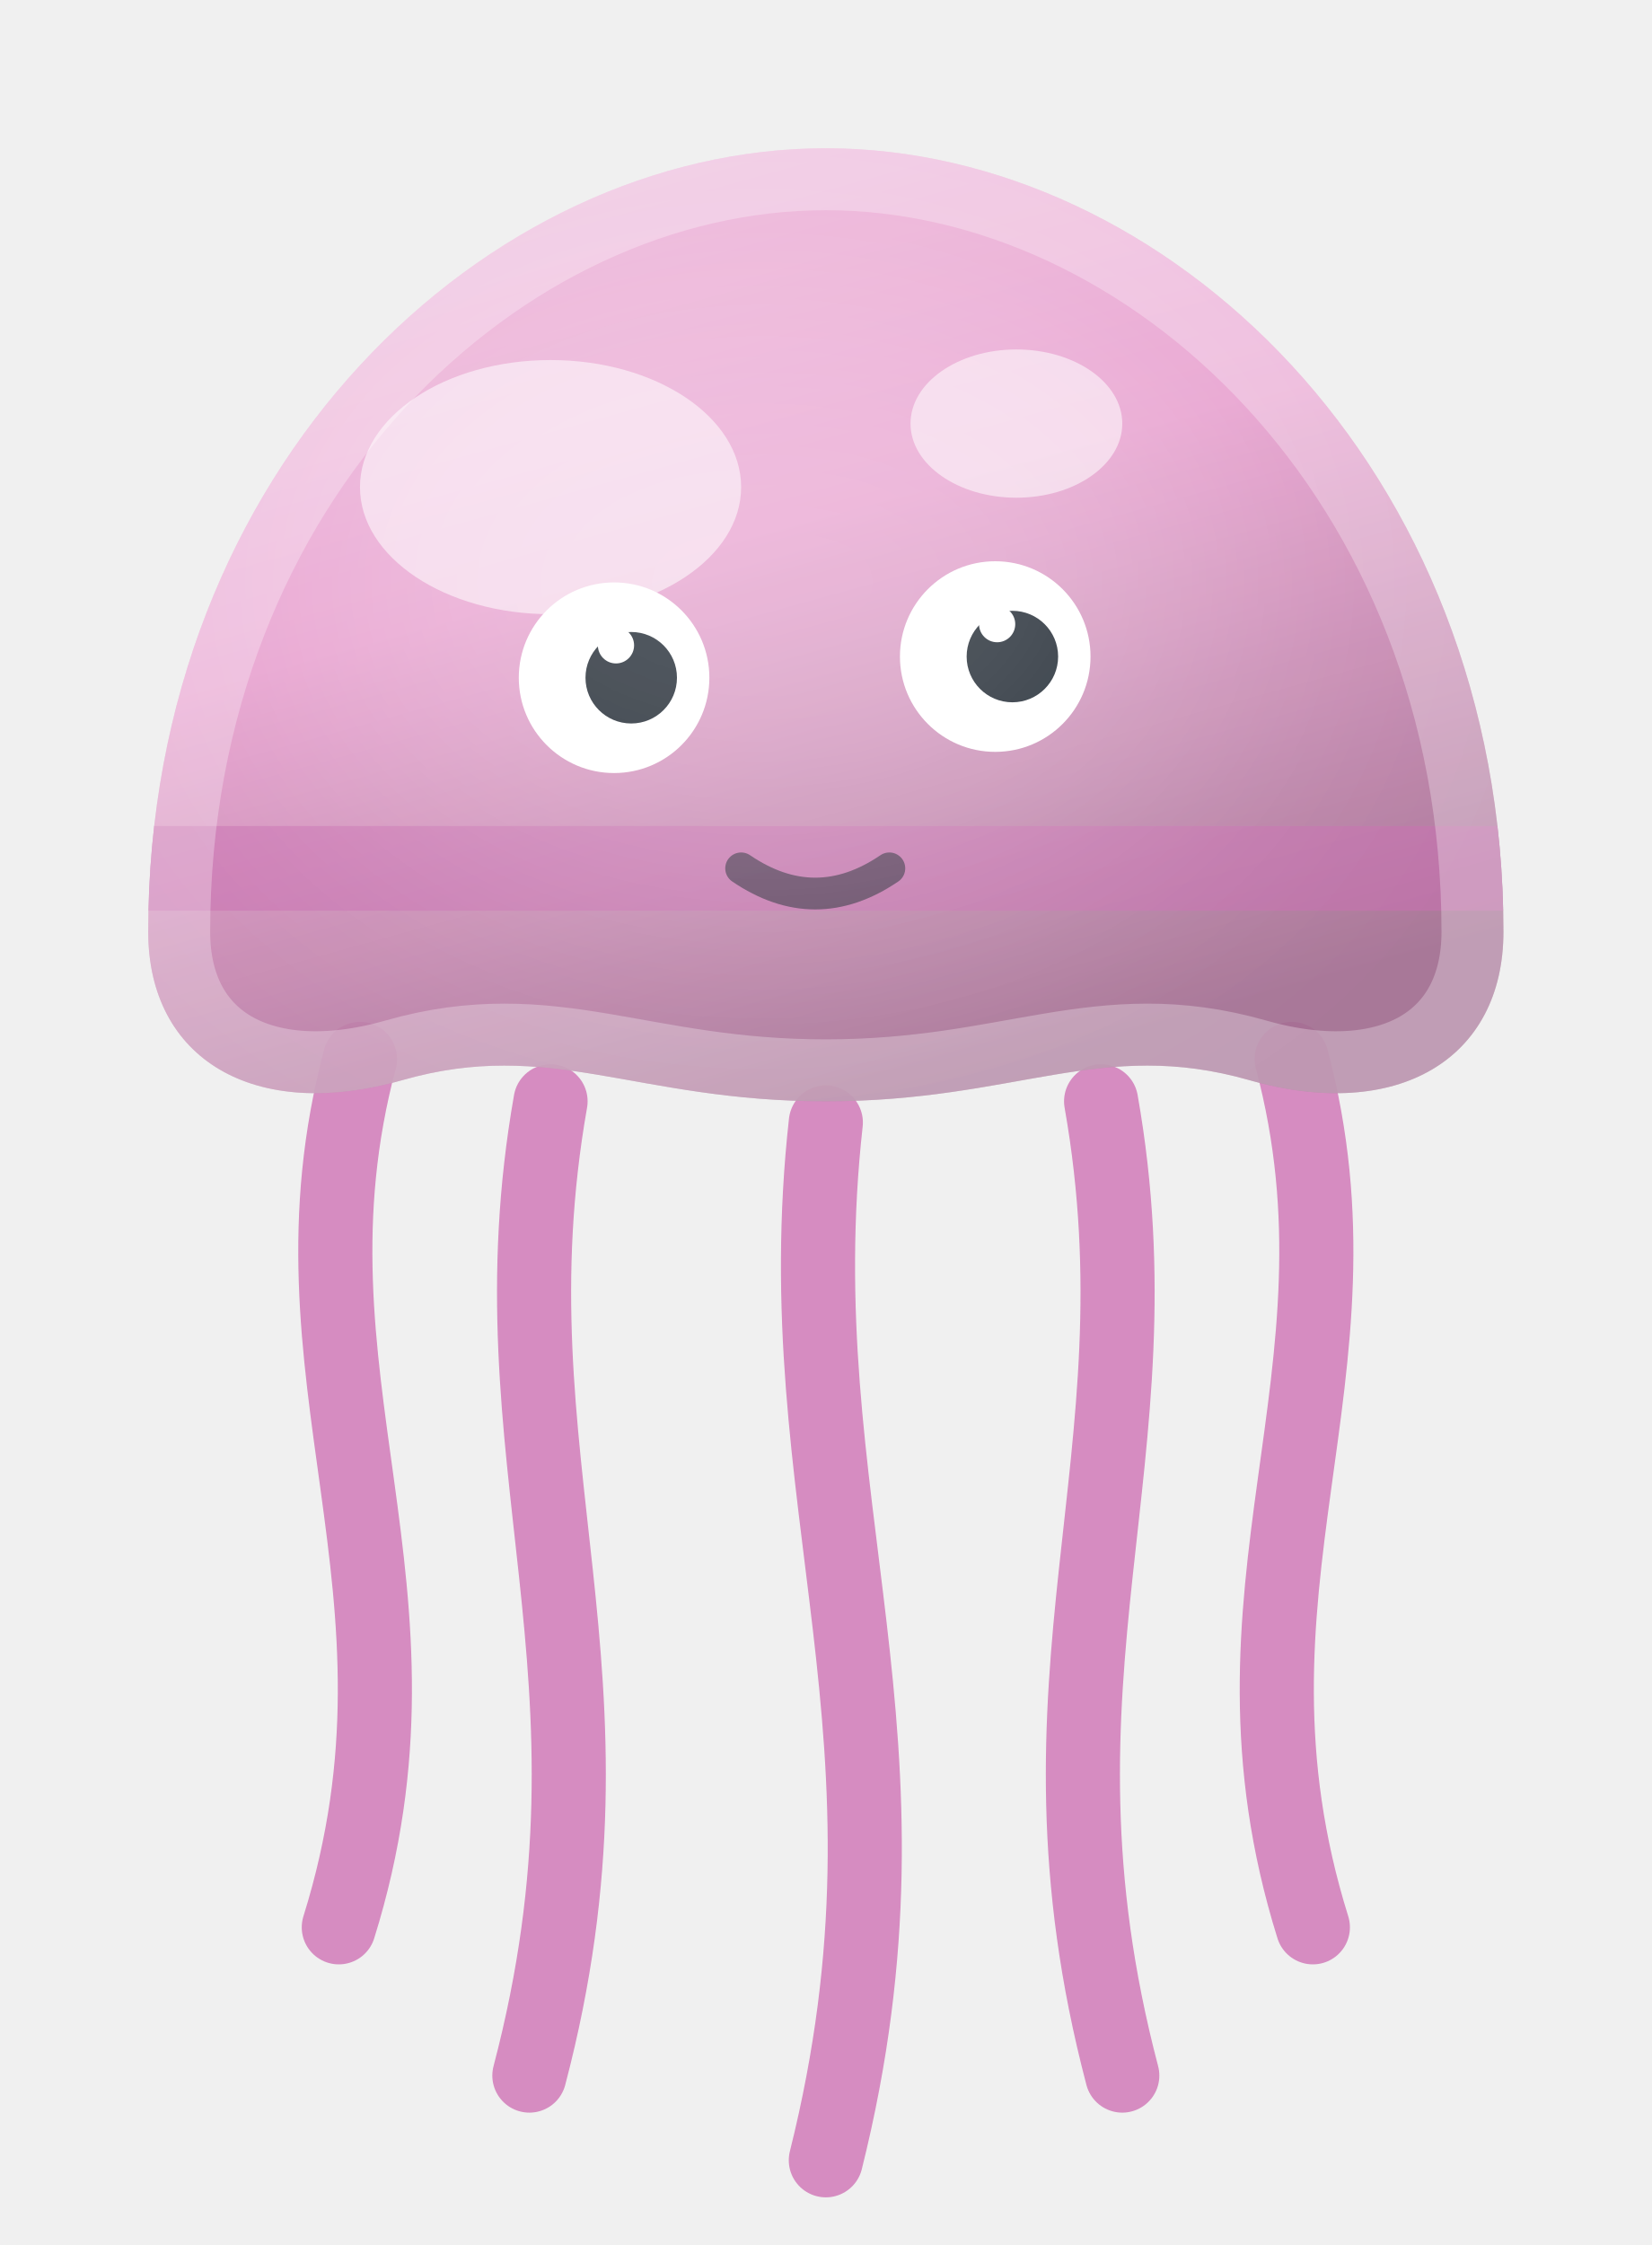
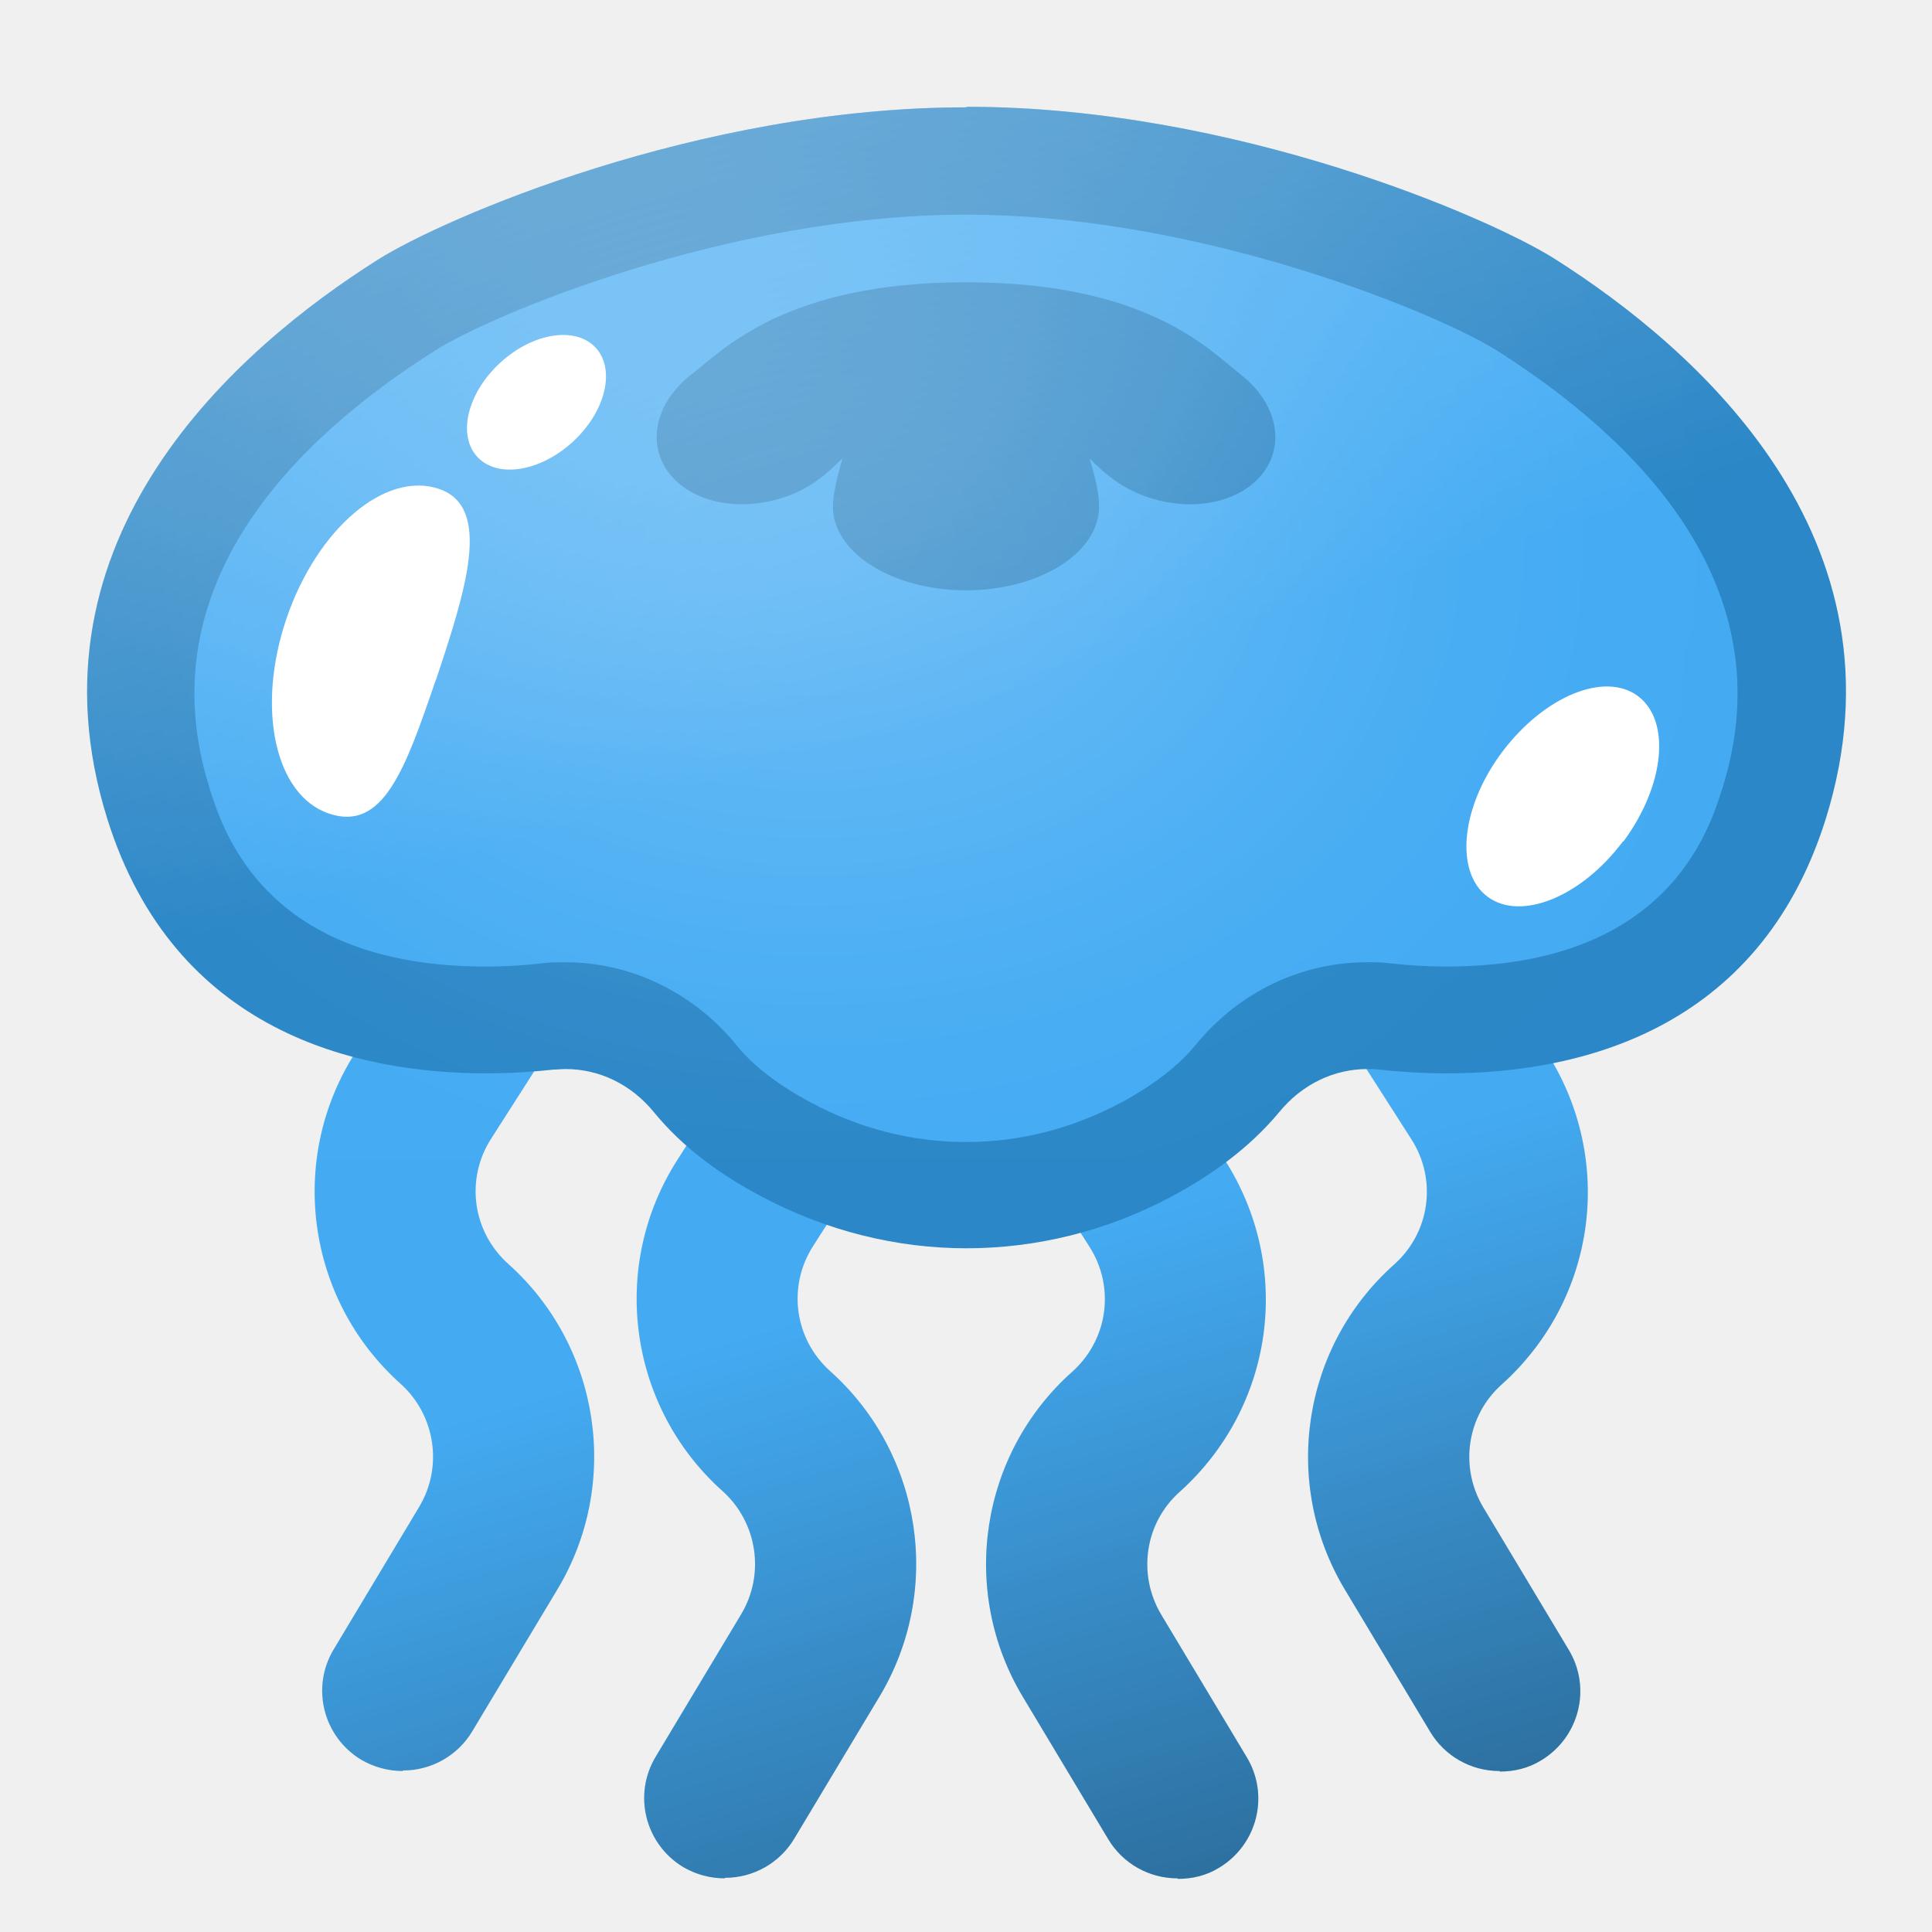
- <svg xmlns="http://www.w3.org/2000/svg" viewBox="0 0 156 212" width="468" height="636">
+ <svg xmlns="http://www.w3.org/2000/svg" viewBox="0 0 36 36" width="432" height="432">
  <defs>
-     <clipPath id="c">
-       <path d="M14,88 C14,44 46,14 78,14 C110,14 142,44 142,88 C142,100 132,106 118,102 C104,98 96,104 78,104 C60,104 52,98 38,102 C24,106 14,100 14,88 Z" />
-     </clipPath>
-     <linearGradient id="vol" x1="0.15" y1="0" x2="0.55" y2="1">
-       <stop offset="0" stop-color="#eebadc" />
-       <stop offset="0.45" stop-color="#e79ccd" />
-       <stop offset="1" stop-color="#a26d90" />
+     <g id="sa-art">
+       <path fill="#44abf3" d="M13.5 35c-.26 0-.53-.07-.77-.21-.71-.43-.94-1.35-.51-2.06l1.59-2.65c.45-.75.3-1.71-.34-2.29a4.804 4.804 0 0 1-.84-6.19l2.2-3.44c.45-.7 1.37-.9 2.07-.45.7.45.9 1.37.45 2.07l-2.2 3.44c-.48.75-.35 1.73.32 2.33 1.72 1.54 2.1 4.09.92 6.06l-1.59 2.65a1.5 1.5 0 0 1-1.29.73Zm-6-2c-.26 0-.53-.07-.77-.21-.71-.43-.94-1.35-.51-2.06l1.59-2.65c.45-.75.3-1.71-.34-2.29a4.804 4.804 0 0 1-.84-6.19l2.2-3.44c.45-.7 1.37-.9 2.07-.45.7.45.9 1.38.45 2.07l-2.2 3.44c-.48.75-.35 1.73.32 2.33 1.72 1.54 2.1 4.09.92 6.06L8.8 32.26a1.5 1.5 0 0 1-1.29.73Zm14.44 2a1.5 1.5 0 0 1-1.29-.73l-1.59-2.65c-1.19-1.98-.8-4.53.92-6.06.67-.6.8-1.58.32-2.33l-2.2-3.44a1.499 1.499 0 0 1 2.52-1.62l2.2 3.44c1.28 2 .93 4.6-.84 6.19-.65.58-.79 1.54-.34 2.29l1.59 2.65c.43.71.2 1.63-.51 2.06-.24.15-.51.21-.77.21Zm6-2a1.5 1.5 0 0 1-1.29-.73l-1.59-2.65c-1.19-1.98-.8-4.53.92-6.06.67-.6.8-1.58.32-2.33l-2.2-3.44a1.499 1.499 0 0 1 2.52-1.62l2.2 3.44c1.28 2 .93 4.6-.84 6.19-.65.58-.79 1.54-.34 2.29l1.59 2.65c.43.71.2 1.63-.51 2.06-.24.15-.51.21-.77.21Z" />
+       <path fill="#44abf3" d="M18 22.27c-1.17 0-2.3-.29-3.36-.85-.71-.38-1.28-.82-1.68-1.31-.61-.75-1.5-1.17-2.42-1.17-.11 0-.21 0-.32.02-.33.04-.72.06-1.15.06-3.21 0-5.26-1.36-6.1-4.04C1.6 10.6 4.73 7.51 7.59 5.7c1.13-.72 5.7-2.68 10.42-2.68S27.3 4.99 28.43 5.7c2.87 1.82 6 4.9 4.62 9.28-.84 2.68-2.89 4.04-6.1 4.04-.43 0-.82-.03-1.15-.06-.11-.01-.21-.02-.32-.02-.92 0-1.81.43-2.42 1.17-.41.5-.97.94-1.68 1.32-1.06.57-2.2.85-3.36.85Z" />
+       <path fill="#2b87c7" d="M18 4c4.44 0 8.86 1.88 9.89 2.53 2.57 1.63 5.39 4.36 4.21 8.14-.26.83-1.05 3.34-5.15 3.34-.34 0-.7-.02-1.05-.06-.14-.02-.28-.02-.43-.02-1.23 0-2.39.56-3.19 1.54-.32.39-.79.75-1.38 1.07-.92.49-1.89.74-2.9.74s-1.98-.25-2.9-.74c-.59-.32-1.06-.67-1.38-1.07-.8-.98-1.97-1.54-3.19-1.54-.14 0-.28 0-.43.02-.35.04-.7.06-1.05.06-4.1 0-4.89-2.51-5.15-3.34-1.18-3.78 1.63-6.51 4.21-8.14C9.13 5.88 13.55 4 18 4m0-2C13 2 8.24 4.08 7.04 4.84 4.44 6.48.36 10.02 2 15.26 3.25 19.25 6.67 20 9.06 20c.47 0 .89-.03 1.26-.07.07 0 .14-.01.22-.01.61 0 1.21.27 1.65.81.54.66 1.25 1.17 1.99 1.56 1.22.65 2.53.97 3.83.97s2.62-.32 3.83-.97c.73-.39 1.44-.9 1.99-1.56.44-.54 1.04-.81 1.65-.81.07 0 .14 0 .22.01.36.04.79.07 1.26.07 2.39 0 5.81-.75 7.06-4.74 1.64-5.25-2.44-8.78-5.04-10.43-1.19-.76-5.96-2.84-10.96-2.84Z" />
+       <path fill="#fff" d="M8.12 12.67c-.57 1.67-.98 2.83-1.99 2.49s-1.36-1.97-.79-3.64 1.84-2.75 2.84-2.41.5 1.89-.06 3.57Z" />
+       <path fill="#2b87c7" d="M23.12 6.98c-.61-.48-1.76-1.72-5.12-1.72s-4.51 1.25-5.12 1.72c-.78.61-.86 1.53-.19 2.06.67.53 1.85.46 2.62-.15.11-.08.24-.21.39-.35-.11.37-.18.7-.18.9 0 .86 1.11 1.56 2.48 1.56s2.48-.7 2.48-1.56c0-.21-.06-.53-.18-.9.15.15.28.27.39.35.78.61 1.95.68 2.62.15.67-.53.59-1.45-.19-2.06" />
+       <ellipse cx="10" cy="7.5" fill="#fff" rx="1.5" ry="1" transform="rotate(-42.63 9.993 7.502)" />
+       <path fill="#fff" d="M30.24 15.68c-.77 1.03-1.9 1.49-2.52 1.03s-.5-1.68.28-2.71 1.9-1.49 2.52-1.03.5 1.67-.27 2.71Z" />
+     </g>
+     <filter id="sa-alpha">
+       <feColorMatrix type="matrix" values="0 0 0 0 1  0 0 0 0 1  0 0 0 0 1  0 0 0 1 0" />
+     </filter>
+     <filter id="sa-soft" x="-50%" y="-50%" width="200%" height="200%">
+       <feGaussianBlur stdDeviation="4.32" />
+     </filter>
+     <mask id="sa-mask">
+       <g filter="url(#sa-alpha)">
+         <use href="#sa-art" />
+       </g>
+     </mask>
+     <linearGradient id="sa-vol" x1="0.2" y1="0" x2="0.5" y2="1">
+       <stop offset="0" stop-color="#ffffff" stop-opacity="0.34" />
+       <stop offset="0.42" stop-color="#ffffff" stop-opacity="0" />
+       <stop offset="0.68" stop-color="#000000" stop-opacity="0" />
+       <stop offset="1" stop-color="#000000" stop-opacity="0.34" />
    </linearGradient>
-     <filter id="soft" x="-60%" y="-60%" width="220%" height="220%">
-       <feGaussianBlur stdDeviation="14.8" />
-     </filter>
  </defs>
-   <g fill="none" stroke="#d17ab8" stroke-width="7" stroke-linecap="round" opacity=".85">
-     <path d="M34,100 C26,130 42,150 32,182" />
-     <path d="M52,104 C46,138 60,158 50,196" />
-     <path d="M78,106 C74,142 88,164 78,204" />
-     <path d="M104,104 C110,138 96,158 106,196" />
-     <path d="M122,100 C130,130 114,150 124,182" />
-   </g>
-   <path d="M14,88 C14,44 46,14 78,14 C110,14 142,44 142,88 C142,100 132,106 118,102 C104,98 96,104 78,104 C60,104 52,98 38,102 C24,106 14,100 14,88 Z" fill="url(#vol)" opacity=".92" />
-   <g clip-path="url(#c)" opacity=".55">
-     <ellipse cx="52" cy="46" rx="18" ry="12" fill="#fff" />
-     <ellipse cx="96" cy="40" rx="10" ry="7" fill="#fff" />
-     <path d="M14,78 L142,78 L142,86 L14,86 Z" fill="#c96fb0" />
-   </g>
-   <circle cx="94" cy="62" r="9" fill="#fff" />
-   <circle cx="95.62" cy="62" r="4.32" fill="#17202a" />
-   <circle cx="94.18" cy="58.94" r="1.71" fill="#fff" />
-   <circle cx="58" cy="64" r="9" fill="#fff" />
-   <circle cx="59.62" cy="64" r="4.32" fill="#17202a" />
-   <circle cx="58.18" cy="60.94" r="1.71" fill="#fff" />
-   <path d="M70,82 q7,4.76 14,0" fill="none" stroke="#17202a" stroke-width="3" stroke-linecap="round" opacity=".55" />
-   <g clip-path="url(#c)">
-     <path d="M14,88 C14,44 46,14 78,14 C110,14 142,44 142,88 C142,100 132,106 118,102 C104,98 96,104 78,104 C60,104 52,98 38,102 C24,106 14,100 14,88 Z" fill="none" stroke="#ffffff" stroke-width="11.7" opacity=".28" />
-     <ellipse cx="72" cy="55" rx="47" ry="32" fill="#ffffff" opacity=".26" filter="url(#soft)" />
-     <ellipse cx="78" cy="225" rx="97" ry="72" fill="#68465c" opacity=".42" filter="url(#soft)" />
+   <use href="#sa-art" />
+   <g mask="url(#sa-mask)">
+     <rect x="0" y="0" width="36" height="36" fill="url(#sa-vol)" />
+     <ellipse cx="15.12" cy="10.08" rx="9.36" ry="5.76" fill="#ffffff" opacity="0.22" filter="url(#sa-soft)" />
  </g>
</svg>
